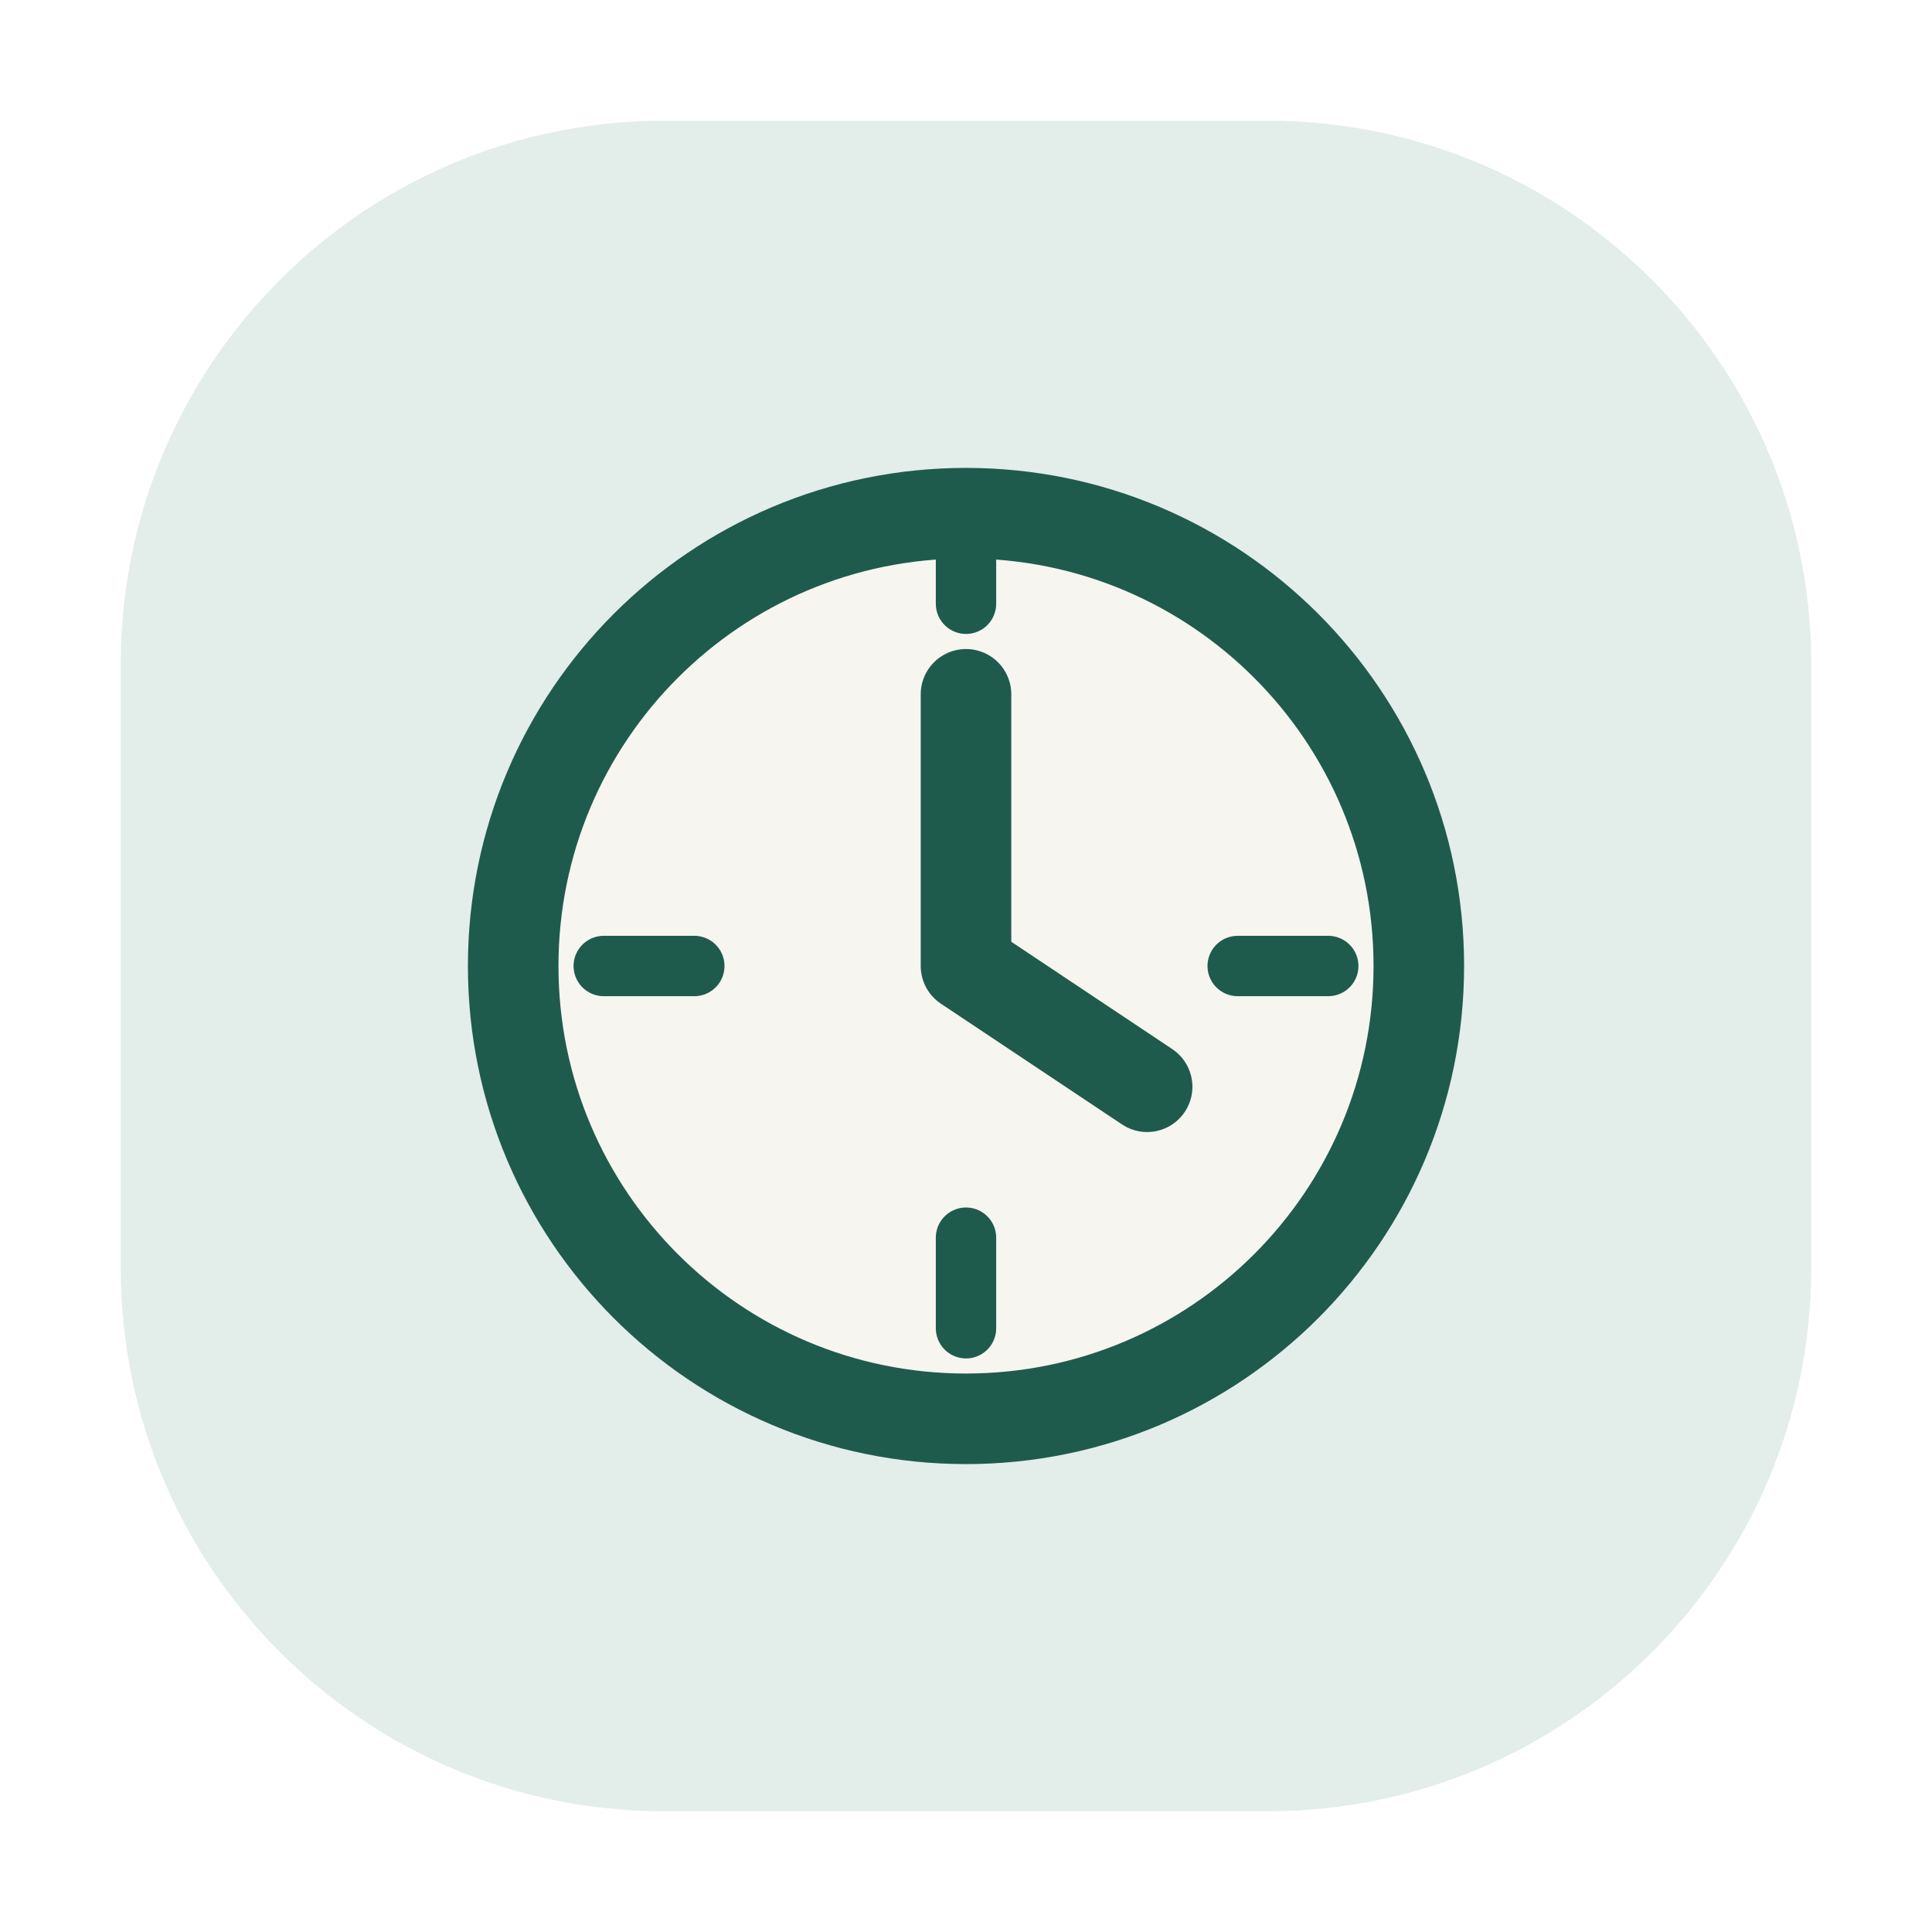
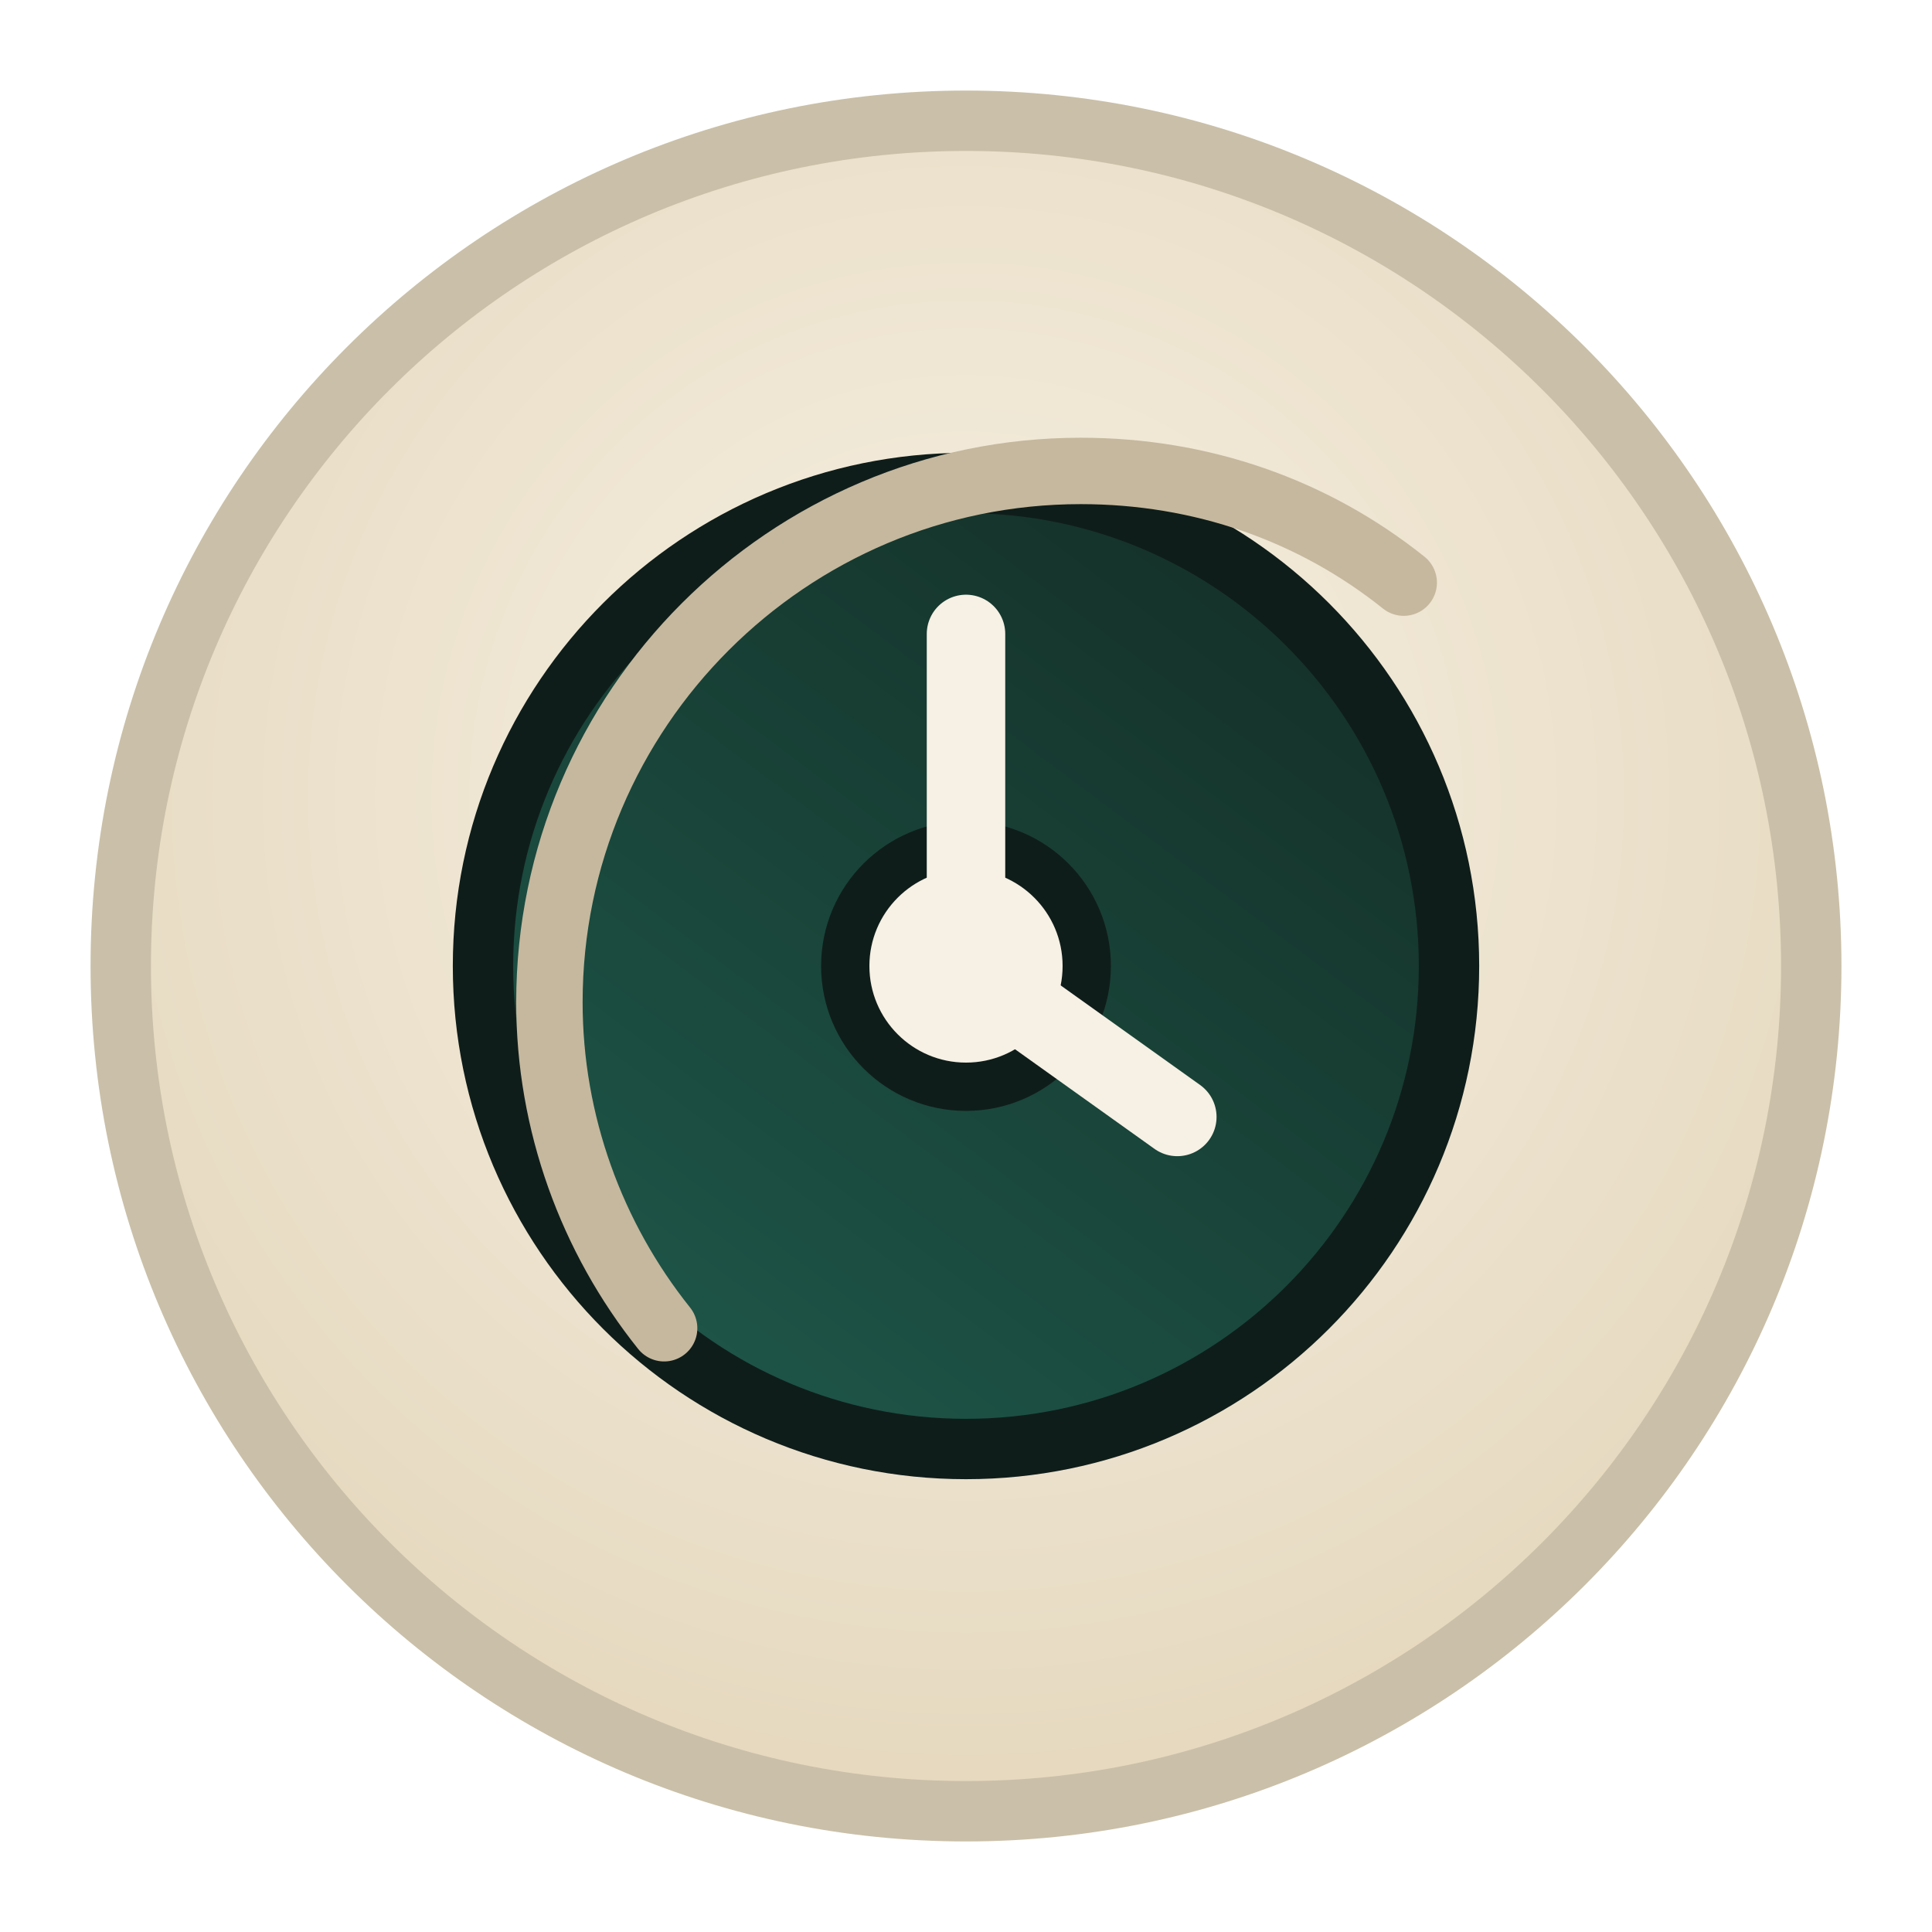
<svg xmlns="http://www.w3.org/2000/svg" viewBox="0 0 64 64" fill="none">
-   <rect x="4" y="4" width="56" height="56" rx="18" fill="#e3ede9" />
-   <circle cx="32" cy="32" r="15" stroke="#1f5b4d" stroke-width="3" fill="#f7f5f0" />
-   <path d="M32 23v9l6 4" stroke="#1f5b4d" stroke-width="3" stroke-linecap="round" stroke-linejoin="round" />
-   <path d="M20 32h3m18 0h3M32 44v-3M32 20v-3" stroke="#1f5b4d" stroke-width="2" stroke-linecap="round" />
+   <defs>
+     <radialGradient id="hours-bg" cx="50%" cy="40%" r="70%">
+       <stop offset="0" stop-color="#f7f1e4" />
+       <stop offset="1" stop-color="#e2d4b8" />
+     </radialGradient>
+     <linearGradient id="hours-ring" x1="20" y1="50" x2="44" y2="18" gradientUnits="userSpaceOnUse">
+       <stop offset="0" stop-color="#1f5b4d" />
+       <stop offset="1" stop-color="#142f27" />
+     </linearGradient>
+   </defs>
+   <circle cx="32" cy="32" r="28" fill="url(#hours-bg)" stroke="#cabfa8" stroke-width="2" />
+   <circle cx="32" cy="32" r="16" fill="url(#hours-ring)" stroke="#0f1d1a" stroke-width="2" />
+   <circle cx="32" cy="32" r="4" fill="#f6f0e5" stroke="#0f1d1a" stroke-width="1.6" />
+   <path d="M32 21v11l7 5" stroke="#f6f0e5" stroke-width="2.6" stroke-linecap="round" stroke-linejoin="round" />
+   <path d="M22 44c-2.4-3-3.8-6.8-3.8-10.8 0-9.7 7.9-17.6 17.6-17.6 4 0 7.7 1.3 10.7 3.7" stroke="#c5b89e" stroke-width="2.2" stroke-linecap="round" />
</svg>
